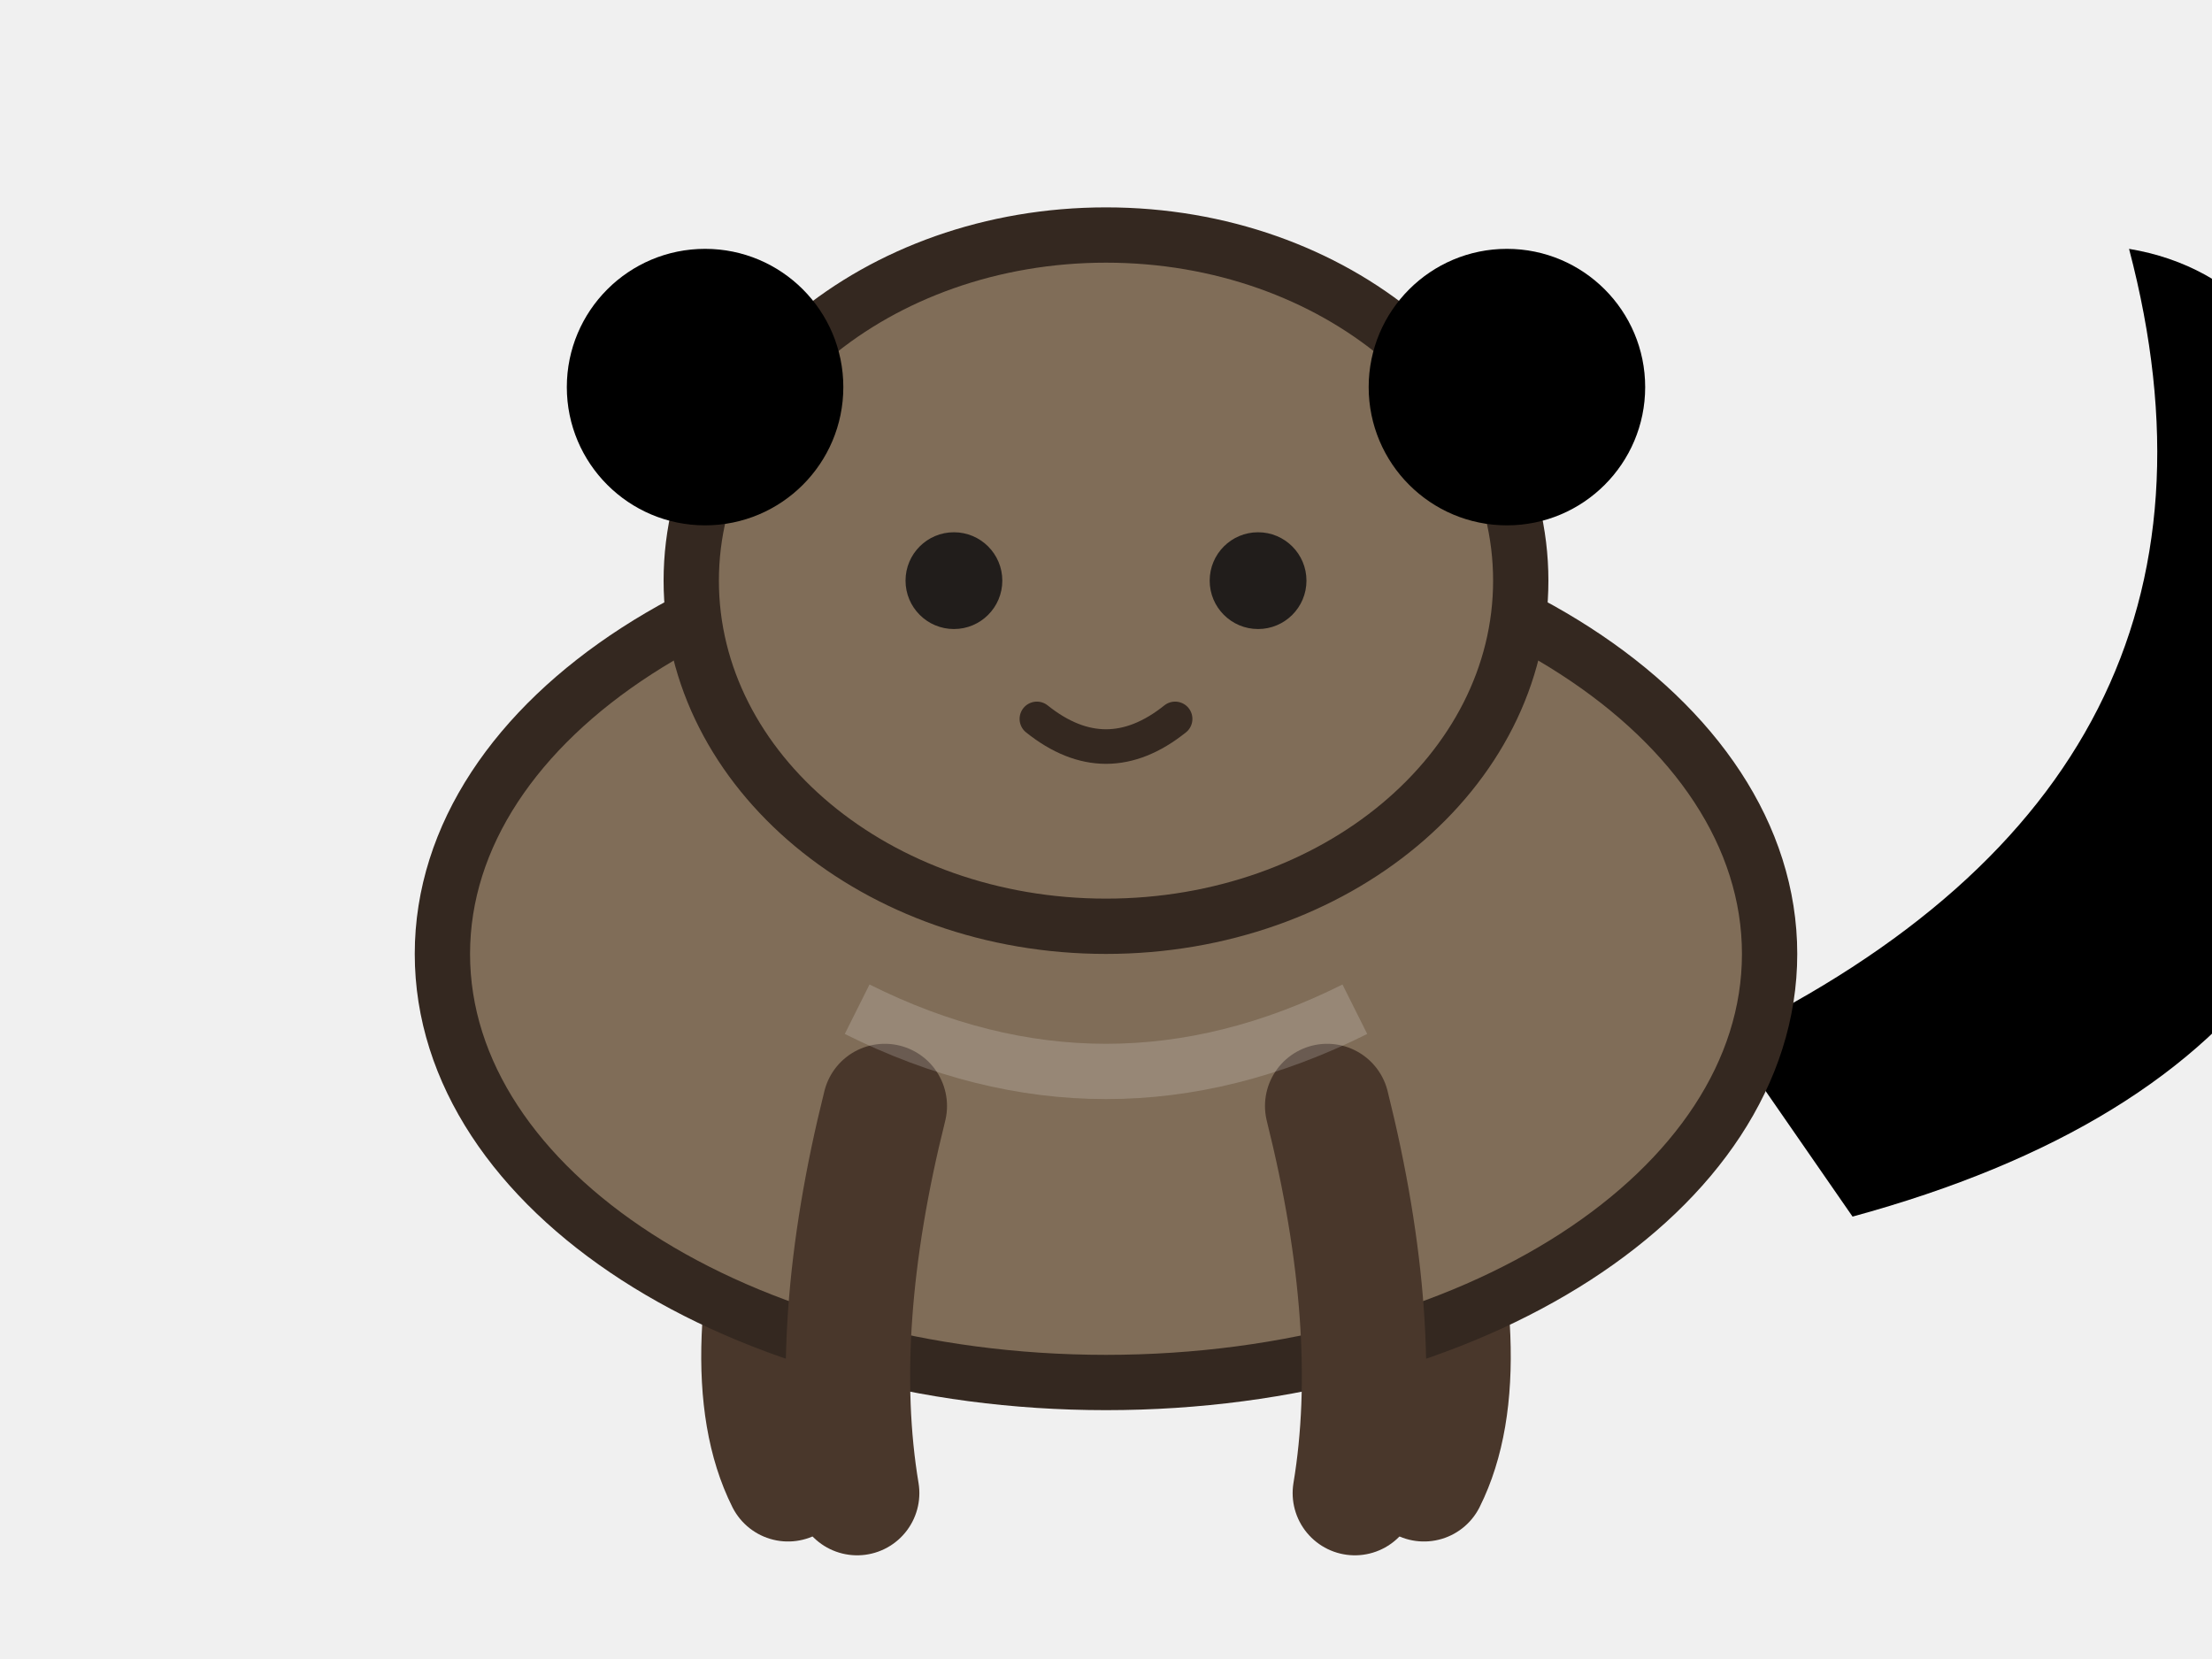
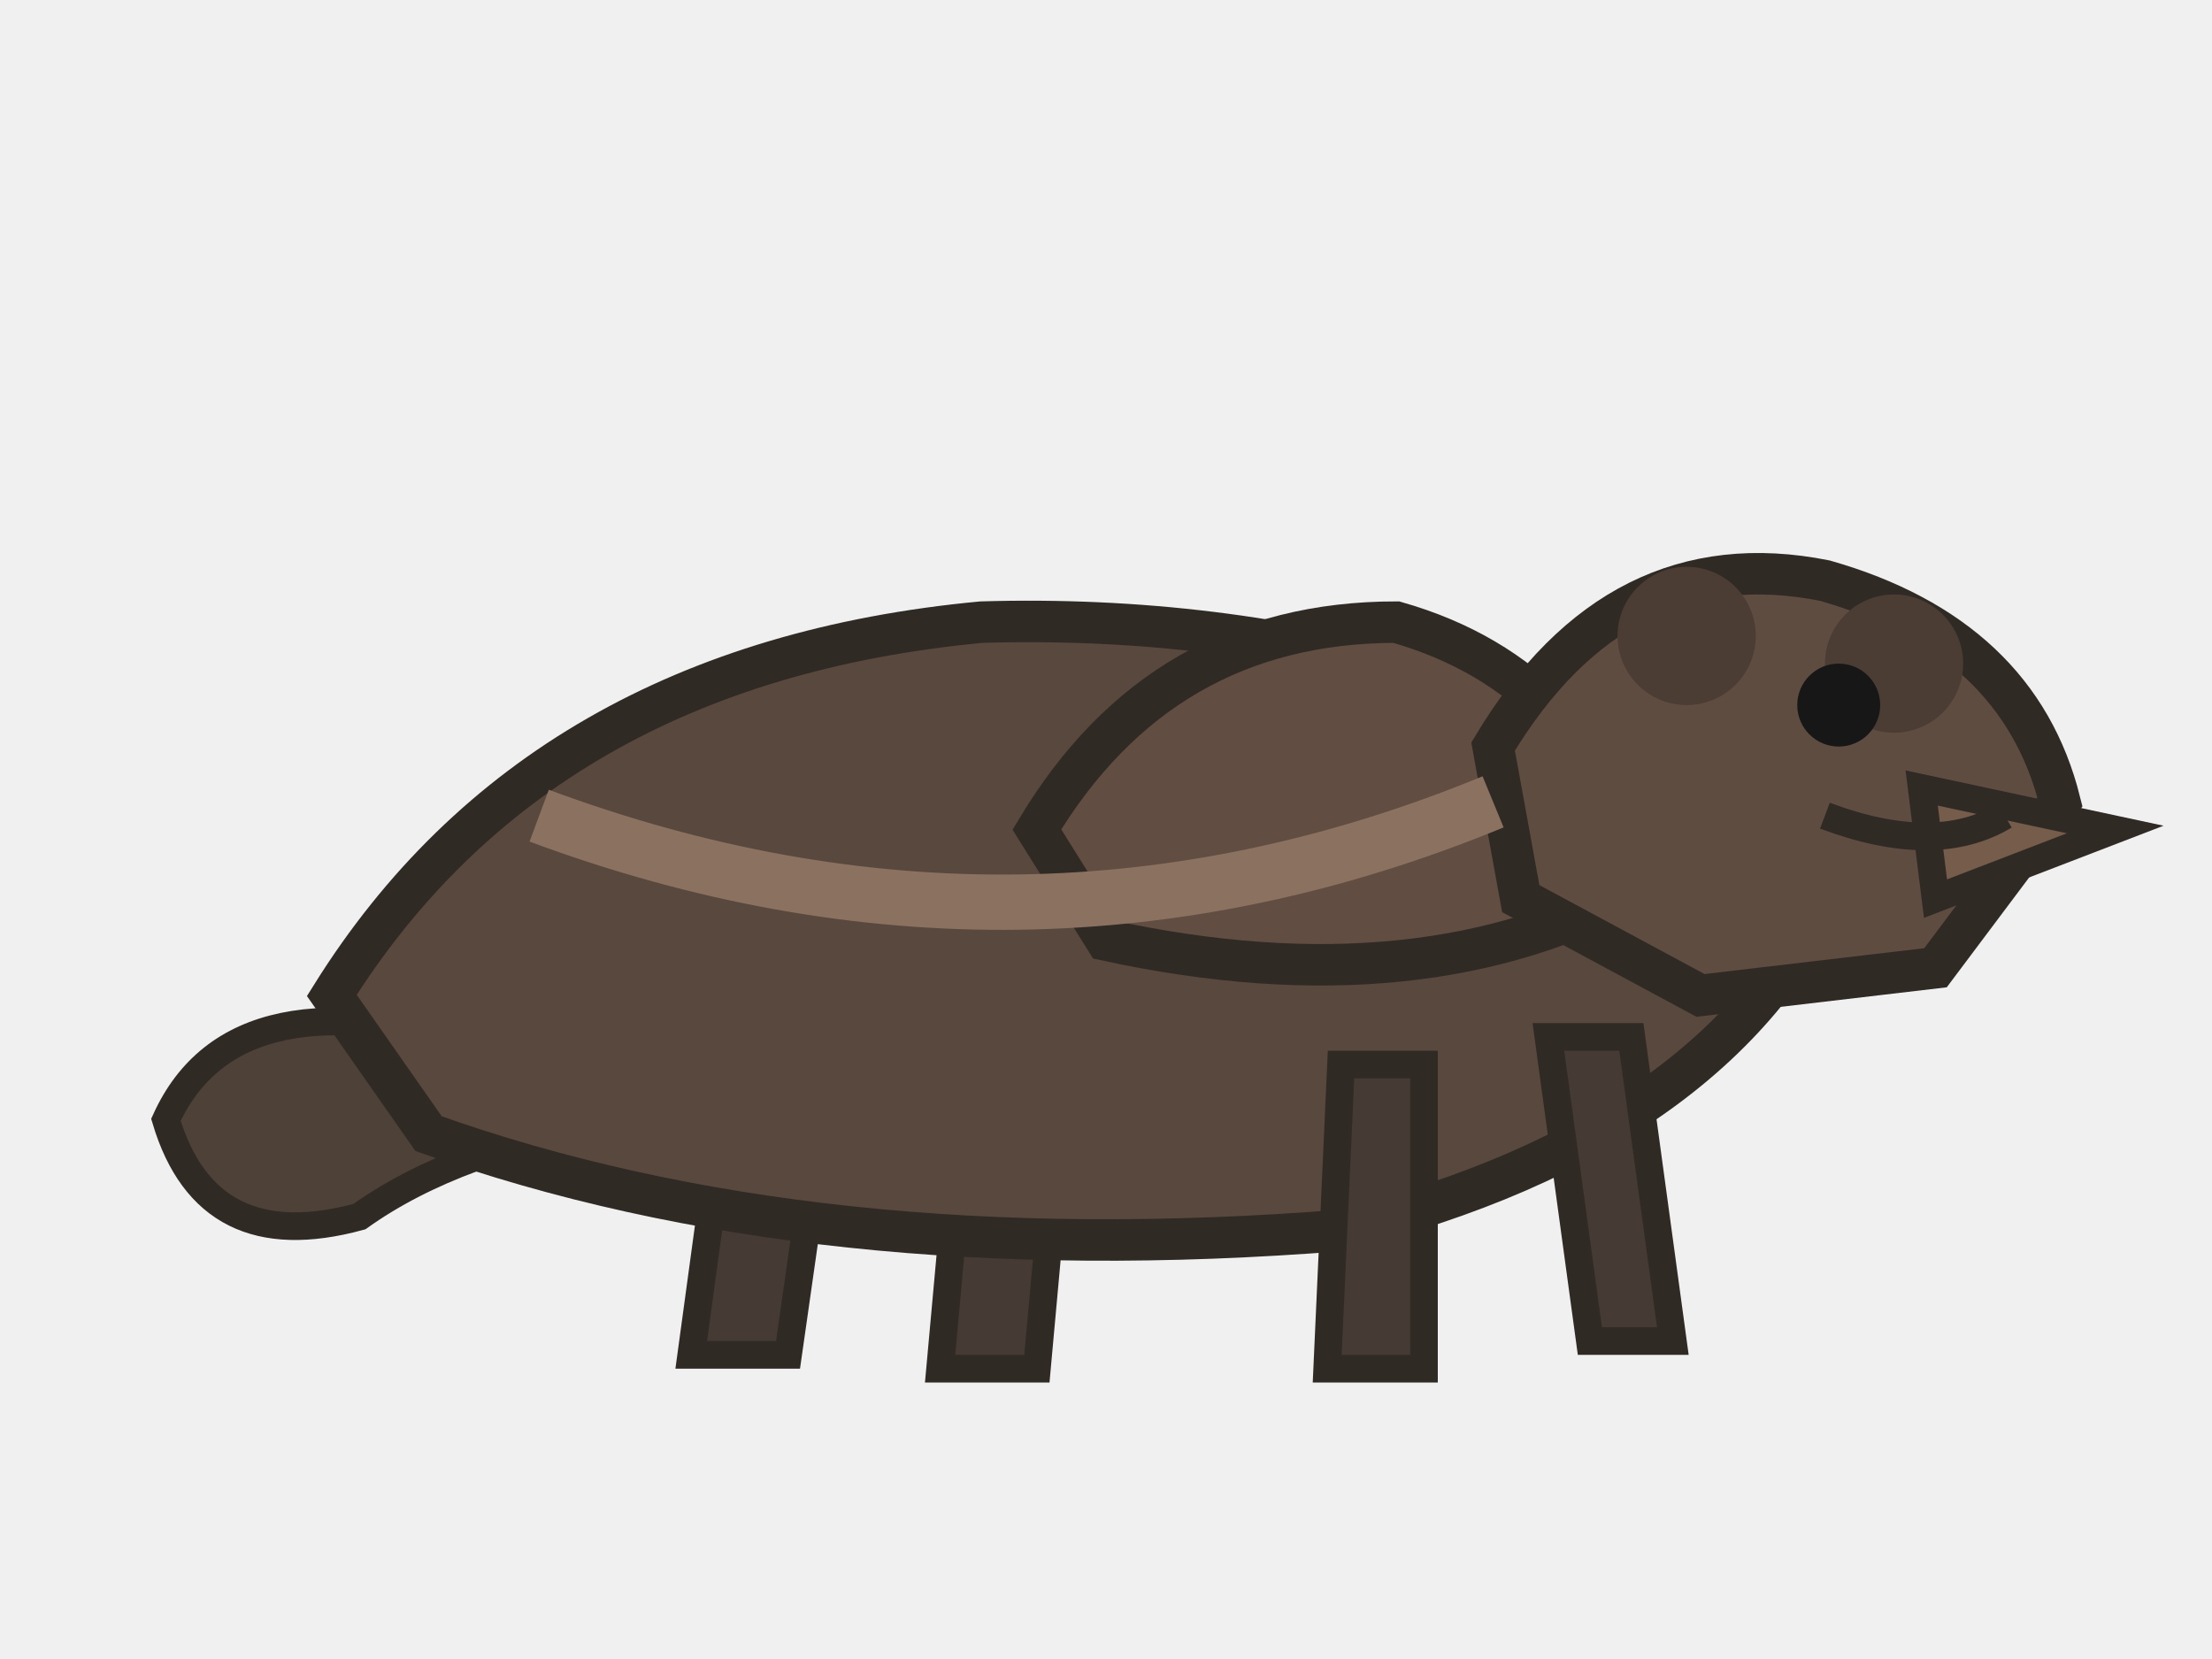
<svg xmlns="http://www.w3.org/2000/svg" viewBox="0 0 160 120" role="img" aria-label="otter pet master artwork">
  <g id="pet-root">
    <g id="tail">
-       <path d="M134 88 Q178 76 170 36 Q166 20 154 18 Q164 56 125 75" />
+       <path d="M36 76 Q17 70 12 81 Q15 91 26 88 Q33 83 45 81Z" fill="#4e4138" stroke="#302a25" stroke-width="2" />
    </g>
    <g id="hind-legs">
-       <path d="M58 82 Q53 99 57 107" fill="none" stroke="#49372b" stroke-width="9" stroke-linecap="round" />
-       <path d="M102 82 Q107 99 103 107" fill="none" stroke="#49372b" stroke-width="9" stroke-linecap="round" />
+       <path d="M53 76 L50 98 L57 98 L60 77Z" fill="#453a34" stroke="#302a25" stroke-width="2" />
+       <path d="M70 77 L68 99 L75 99 L77 77Z" fill="#453a34" stroke="#302a25" stroke-width="2" />
    </g>
    <g id="body">
-       <ellipse cx="80" cy="69" rx="48" ry="31" fill="#806d58" stroke="#342820" stroke-width="4" />
+       <path d="M24 72 Q39 48 71 45 Q105 44 133 63 Q125 82 97 89 Q59 92 31 82Z" fill="#59483d" stroke="#302a25" stroke-width="3" />
    </g>
    <g id="front-legs">
-       <path d="M64 80 Q60 96 62 108" fill="none" stroke="#49372b" stroke-width="9" stroke-linecap="round" />
-       <path d="M96 80 Q100 96 98 108" fill="none" stroke="#49372b" stroke-width="9" stroke-linecap="round" />
+       <path d="M97 77 L96 99 L103 99 L103 77Z" fill="#453a34" stroke="#302a25" stroke-width="2" />
+       <path d="M112 75 L115 97 L121 97 L118 75Z" fill="#453a34" stroke="#302a25" stroke-width="2" />
    </g>
    <g id="neck">
-       <path d="M60 54 Q62 33 80 29 Q98 33 100 54" fill="#806d58" stroke="#342820" stroke-width="4" />
+       <path d="M75 60 Q84 45 101 45 Q115 49 119 64 Q103 73 80 68Z" fill="#614d41" stroke="#302a25" stroke-width="3" />
    </g>
    <g id="head">
-       <ellipse cx="80" cy="42" rx="30" ry="25" fill="#806d58" stroke="#342820" stroke-width="4" />
-       <circle cx="51" cy="28" r="10" />
-       <circle cx="109" cy="28" r="10" />
+       <path d="M108 54 Q117 39 132 42 Q146 46 149 58 L140 70 L123 72 L110 65Z" fill="#5f4c41" stroke="#302a25" stroke-width="3" />
+       <circle cx="122" cy="46" r="5" fill="#4b3d34" />
+       <circle cx="137" cy="48" r="5" fill="#4b3d34" />
+       <path d="M139 57 L153 60 L140 65Z" fill="#765c4b" stroke="#302a25" stroke-width="2" />
    </g>
    <g id="face">
-       <circle cx="69" cy="42" r="3.5" fill="#211d1b" />
-       <circle cx="91" cy="42" r="3.5" fill="#211d1b" />
-       <path d="M75 52 Q80 56 85 52" fill="none" stroke="#342820" stroke-width="2.5" stroke-linecap="round" />
+       <circle cx="133" cy="51" r="3" fill="#171717" />
+       <path d="M132 59 Q140 62 145 59" fill="none" stroke="#302a25" stroke-width="2" />
    </g>
    <g id="species-surface">
-    
-   </g>
-     <g id="markings">
-       <path d="M62 73 Q80 82 98 73" fill="none" stroke="#ffffff" stroke-opacity=".18" stroke-width="4" />
+       <path d="M39 59 Q74 72 108 58" fill="none" stroke="#8b7160" stroke-width="4" />
    </g>
+     <g id="markings" />
  </g>
</svg>
